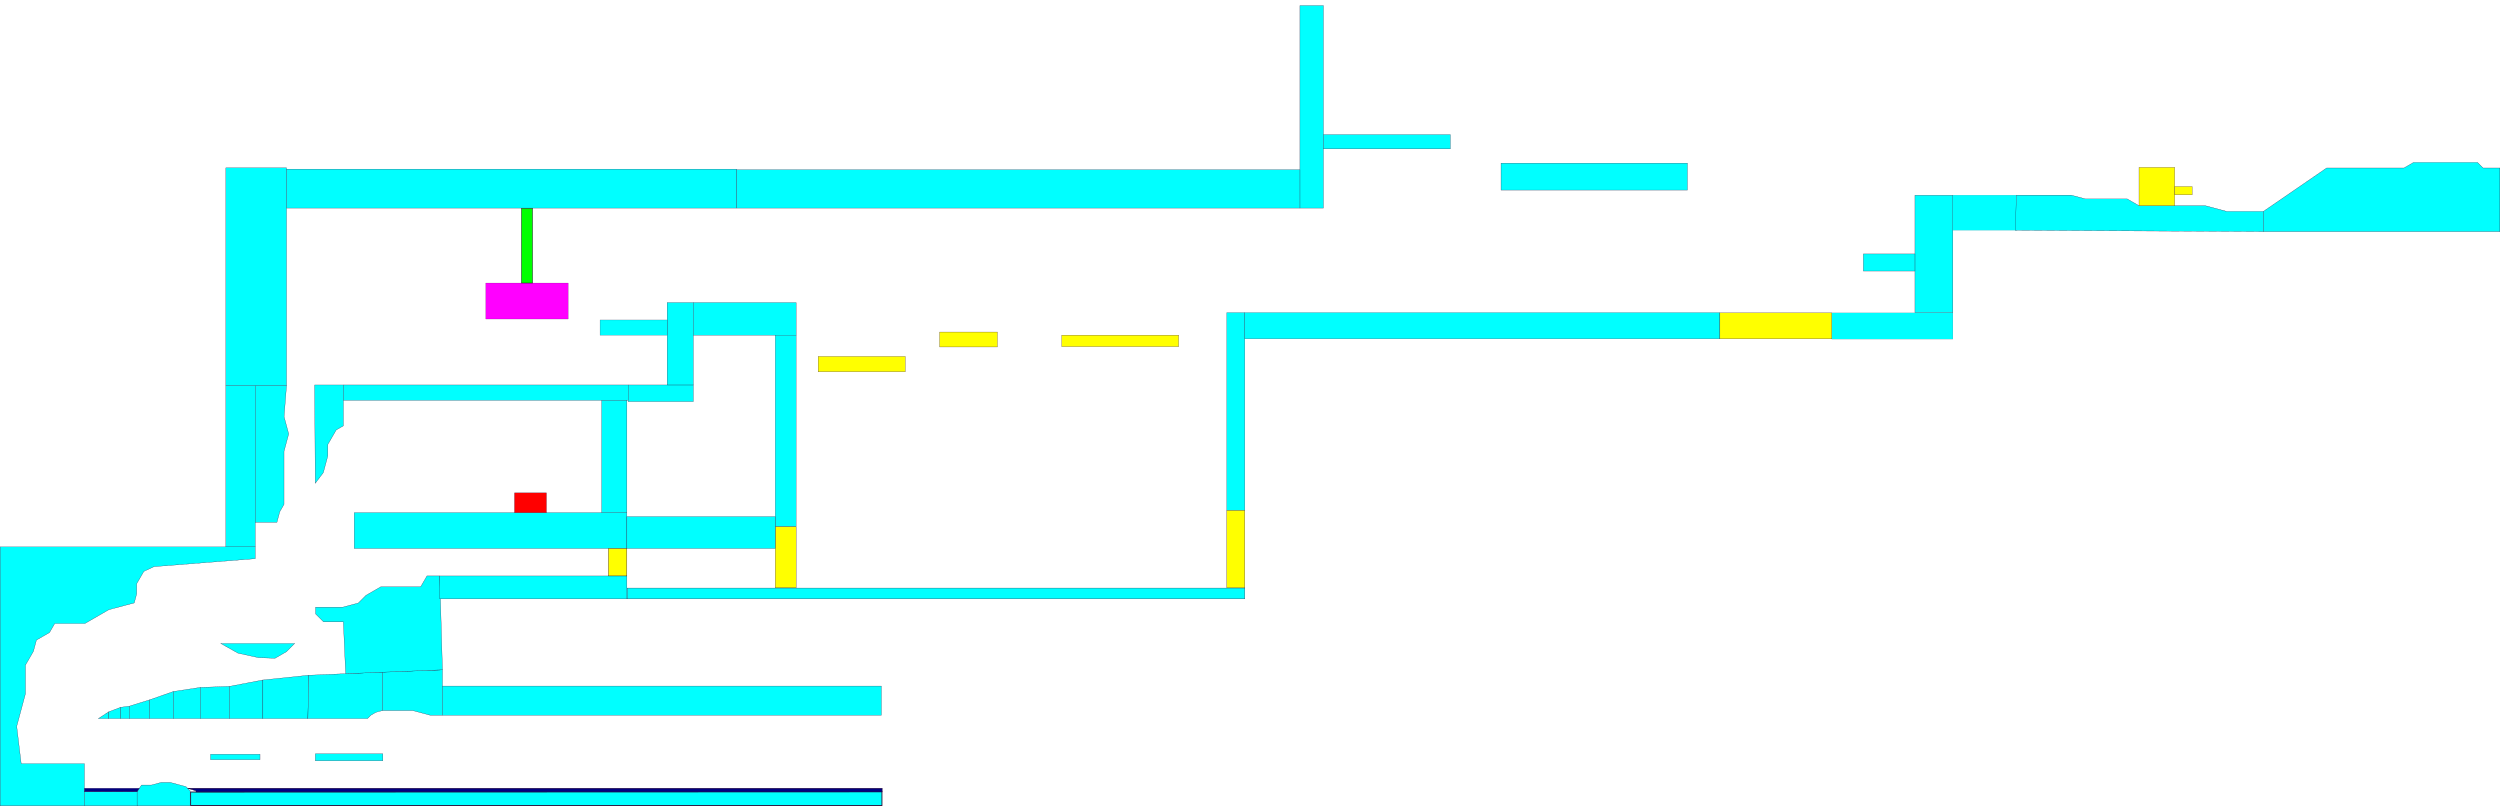
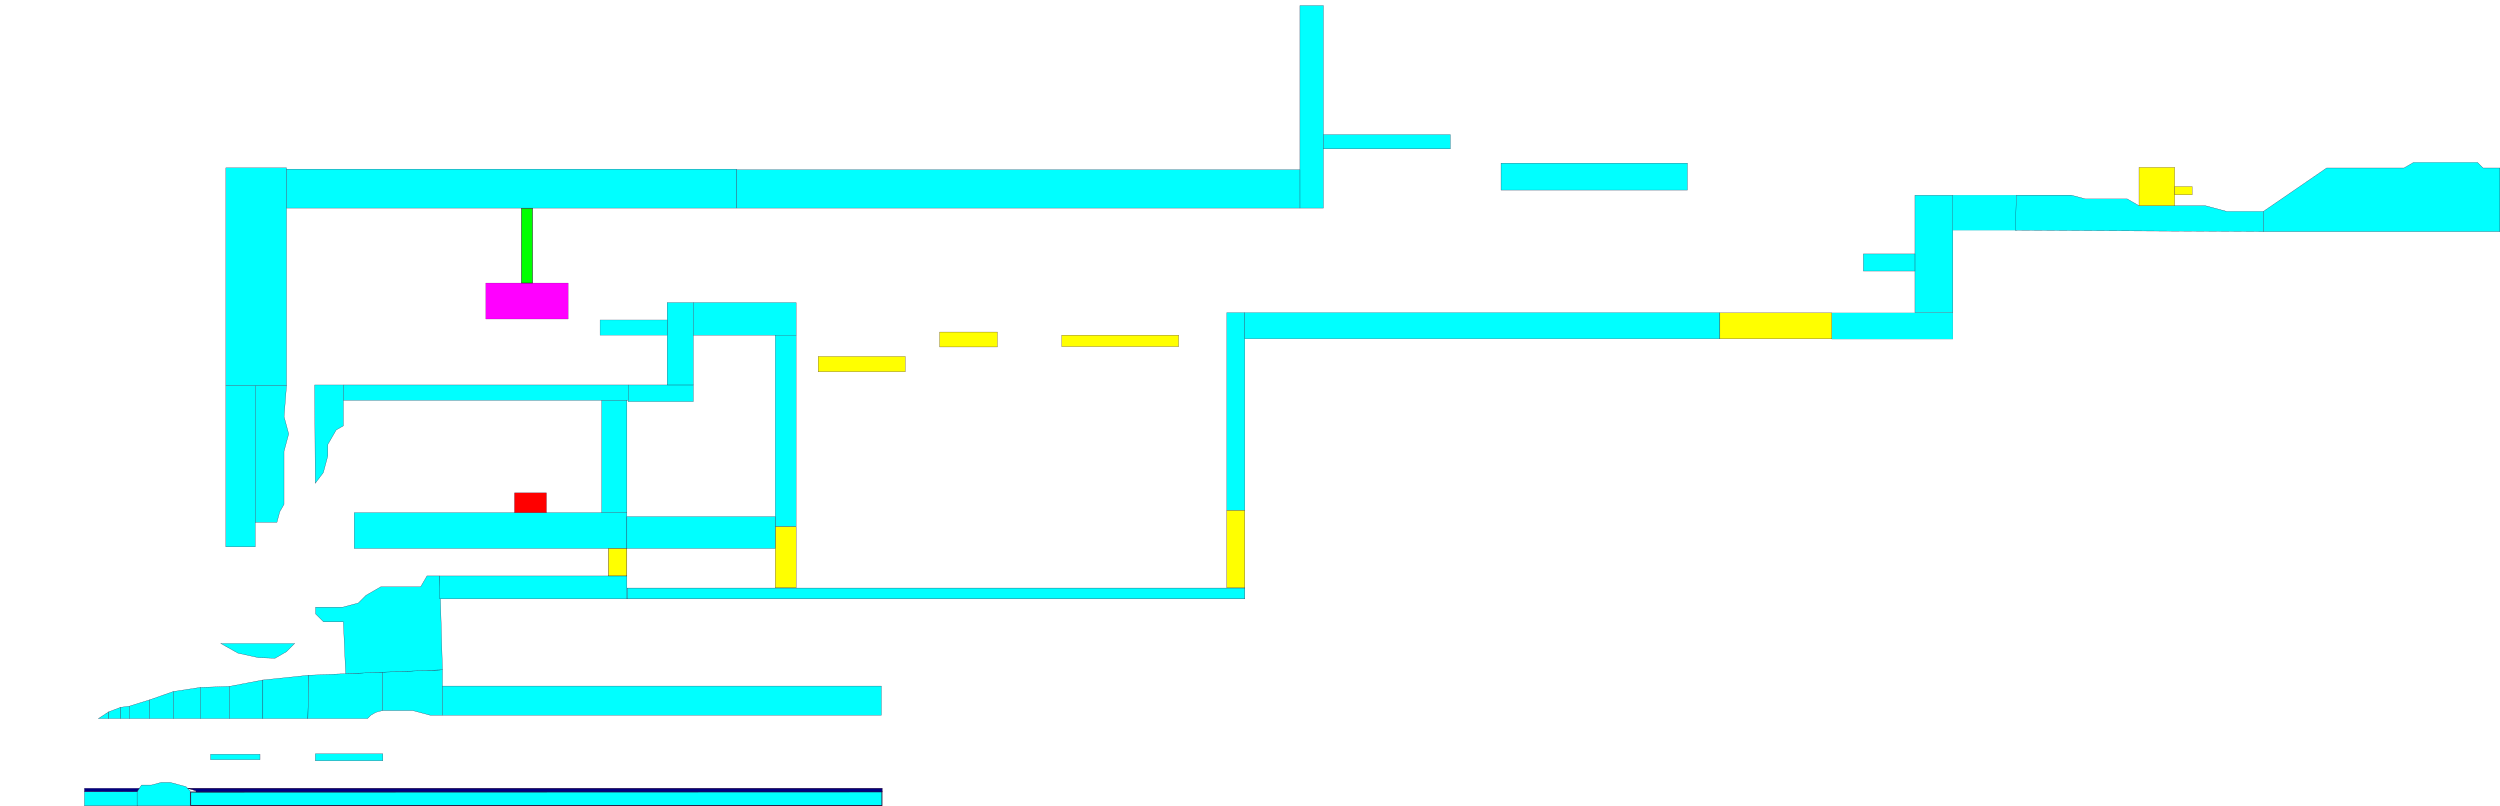
<svg xmlns="http://www.w3.org/2000/svg" width="10463.151" height="3372.954" viewBox="0 0 10463.151 3372.954" version="1.1" id="svg1">
  <defs id="defs1" />
  <g id="g2" transform="translate(3.3533605e-6,2447.592)">
    <g id="g1">
-       <path style="display:inline;fill:#00ffff;stroke:#22002b;stroke-width:1" d="M 88.698,748.466 H 353.292 v 117.598 58.798 H 0.5 v -1083.766 H 1068.23 v 49.445 L 644.612,-76.051 601.85,-56.006 572.112,-4.498 V 37.537 l -10.227,38.167 -40.585,10.874 -66.016,17.689 -60.661,35.023 -39.595,22.86 h -73.898 -52.117 l -21.647,37.494 -54.871,31.68 -12.584,46.964 -33.405,57.86 v 119.661 l -36.54,136.369 z" id="path13" />
      <path style="display:inline;fill:#00ffff;stroke:#22002b;stroke-width:1" d="m 411.662,559.848 h 43.467 v -28.348 z" id="path19" />
      <path style="display:inline;fill:#00ffff;stroke:#22002b;stroke-width:1" d="m 455.129,559.848 h 50.081 v -47.246 l -50.081,18.898 z" id="path20" />
      <path style="display:inline;fill:#00ffff;stroke:#22002b;stroke-width:1" d="m 505.211,559.848 h 35.907 v -51.971 l -35.907,4.725 z" id="path21" />
      <path style="display:inline;fill:#00ffff;stroke:#22002b;stroke-width:1" d="M 541.118,559.848 Z" id="path22" />
      <path style="display:inline;fill:#00ffff;stroke:#22002b;stroke-width:1" d="m 541.118,559.848 h 84.099 l 0.945,-78.429 -85.044,26.458 z" id="path23" />
      <path style="display:inline;fill:#00ffff;stroke:#22002b;stroke-width:1" d="m 625.217,559.848 h 100.635 v -113.392 l -99.69,34.963 z" id="path24" />
      <path style="display:inline;fill:#00ffff;stroke:#22002b;stroke-width:1" d="m 725.851,559.848 h 112.447 v -130.4 l -112.447,17.008 z" id="path25" />
      <path style="display:inline;fill:#00ffff;stroke:#22002b;stroke-width:1" d="m 838.298,559.848 h 121.689 v -134.774 l -121.689,4.374 z" id="path26" />
      <path style="display:inline;fill:#00ffff;stroke:#22002b;stroke-width:1" d="M 959.987,559.848 H 1100.302 v -161.501 l -140.315,26.727 z" id="path27" />
      <path style="display:inline;fill:#00ffff;stroke:#22002b;stroke-width:1" d="m 353.292,924.862 h 220.495 v -60.135 l -220.495,1.337 z" id="path28" />
      <path style="display:inline;fill:#00ffff;stroke:#22002b;stroke-width:1" d="m 573.787,924.862 h 221.831 v -62.807 l -17.372,-17.373 -31.928,-8.555 -33.175,-8.889 h -39.131 l -40.34,10.809 h -41.176 l -18.709,26.68 z" id="path29" />
      <path style="display:inline;fill:#00ffff;stroke:#22002b;stroke-width:1" d="m 1100.302,559.848 h 188.255 l 3.78,-181.427 -192.035,19.926 z" id="path30" />
      <path style="display:inline;fill:#00ffff;stroke:#22002b;stroke-width:1" d="m 1288.557,559.848 h 249.462 l 14.174,-14.174 21.02,-12.136 27.751,-7.436 v -160.91 l -308.626,13.229 z" id="path31" />
      <path style="display:inline;fill:#00ffff;stroke:#22002b;stroke-width:1" d="m 1600.964,526.102 h 126.041 l 42.377,11.355 31.047,8.319 h 51.307 v -190.033 l -250.772,9.449 z" id="path32" />
      <path style="display:inline;fill:#00ffff;stroke:#22002b;stroke-width:1" d="m 1446.65,371.807 -9.592,-216.672 h -82.853 l -33.408,-33.408 V 93.663 h 76.171 37.418 l 65.192,-17.468 32.168,-32.168 61.323,-35.405 h 57.803 109.579 l 26.386,-45.702 h 53.794 l 11.105,392.823 z" id="path33" />
      <path style="display:inline;fill:#00ffff;stroke:#22002b;stroke-width:1" d="m 996.068,286.095 85.525,18.709 69.489,2.672 47.654,-27.513 34.579,-34.578 h -82.232 -106.906 -120.27 z" id="path34" />
      <path id="rect34" style="display:inline;fill:#00ffff;stroke:#22002b;stroke-width:1" d="m 1482.493,-301.892 h 1141.228 v 149.669 H 1482.493 Z" />
      <path id="rect35" style="display:inline;fill:#00ffff;stroke:#22002b;stroke-width:1.009" d="m 1840.631,-37.081 h 783.09 V 58.918 H 1840.631 Z" />
      <path id="rect37" style="display:inline;fill:#00ffff;stroke:#22002b;stroke-width:1" d="m 945.288,-833.752 h 122.942 v 674.848 H 945.288 Z" />
      <path style="display:inline;fill:#00ffff;stroke:#22002b;stroke-width:1" d="m 1068.23,-261.801 h 90.87 l 11.765,-43.907 17.801,-30.831 v -90.966 -130.961 l 19.593,-73.121 -19.304,-72.041 10.235,-130.122 -130.96,0 z" id="path38" />
      <path style="display:inline;fill:#00ffff;stroke:#22002b;stroke-width:1" d="m 1319.461,-424.834 -2.672,-411.591 h 120.27 v 171.05 l -29.84,17.229 -35.167,60.91 v 47.477 l -18.747,69.964 z" id="path39" />
      <path style="display:inline;fill:#00ffff;stroke:#22002b;stroke-width:1" d="m 1437.058,-836.425 h 1192.009 v 64.144 h -1192.009 z" id="path40" />
      <path style="display:inline;fill:#00ffff;stroke:#22002b;stroke-width:3.545" d="M 797.89,923.59 H 3691.191 v -57.587 l -2893.301,1.28 z" id="path28-8" />
      <path id="rect1" style="display:inline;fill:#00ffff;stroke:#22002b;stroke-width:1" d="m 881.292,709.147 h 206.94 v 22.679 H 881.292 Z" />
      <path id="rect3" style="display:inline;fill:#ff0000;stroke:#22002b;stroke-width:1" d="m 2153.332,-384.745 h 133.633 v 82.852 h -133.633 z" />
      <path id="rect4" style="display:inline;fill:#00ffff;stroke:#22002b;stroke-width:1" d="m 945.288,-1745.131 h 253.903 v 911.379 H 945.288 Z" />
      <path id="rect5" style="display:inline;fill:#00ffff;stroke:#22002b;stroke-width:1" d="m 1199.191,-1739.785 h 1884.229 v 163.033 H 1199.191 Z" />
      <path id="rect6-8" style="display:inline;fill:#00ffff;stroke:#22002b;stroke-width:1" d="m 2629.067,-836.425 h 272.612 v 69.49 h -272.612 z" />
      <path id="rect19" style="display:inline;fill:#00ffff;stroke:#22002b;stroke-width:1" d="m 1319.74,707.257 h 282.534 v 29.293 h -282.534 z" />
      <path id="rect20" style="display:inline;fill:#00ffff;stroke:#22002b;stroke-width:1" d="m 1851.736,423.778 h 1836.944 v 121.998 H 1851.736 Z" />
      <path id="rect7" style="fill:#00ffff;stroke:#22002b;stroke-width:1" d="m 2792.1,-1181.198 h 109.579 v 344.773 h -109.579 z" />
      <path id="rect8-24" style="fill:#00ffff;stroke:#22002b;stroke-width:1" d="m 2901.679,-1181.199 h 430.299 v 136.306 h -430.299 z" />
      <path id="rect9" style="fill:#00ffff;stroke:#22002b;stroke-width:0.684" d="m 2511.312,-1108.436 h 280.946 v 63.702 h -280.946 z" />
      <path id="rect11" style="fill:#00ffff;stroke:#22002b;stroke-width:0.887" d="m 3244.506,-1044.95 h 87.529 v 801.185 h -87.529 z" />
      <path id="rect2-8" style="fill:#ffff00;stroke:#22002b;stroke-width:1.104" d="m 3244.615,-242.769 h 87.395 V 12.495 h -87.395 z" />
      <path id="rect12" style="fill:#00ffff;stroke:#22002b;stroke-width:1.171" d="M 2624.811,13.633 H 5209.941 V 58.837 H 2624.811 Z" />
+       <path id="rect15-5" style="fill:#00ffff;stroke:#22002b;stroke-width:0.414" d="m 7666.489,-1138.22 h 506.912 v 109.779 h -506.912 z" />
      <path id="rect14" style="fill:#00ffff;stroke:#22002b;stroke-width:0.88" d="m 5134.363,-1139.196 h 75.714 v 827.878 h -75.714 z" />
      <path id="rect15" style="fill:#00ffff;stroke:#22002b;stroke-width:0.82" d="M 5209.927,-1139.226 H 7198.24 v 109.793 H 5209.927 Z" />
-       <path id="rect15-5" style="fill:#00ffff;stroke:#22002b;stroke-width:0.414" d="m 7666.489,-1138.22 h 506.912 v 109.779 h -506.912 z" />
      <path id="rect16" style="fill:#00ffff;stroke:#22002b;stroke-width:1" d="m 5440.58,-2424.24 h 98.273 v 847.488 h -98.273 z" />
      <path id="rect17" style="fill:#00ffff;stroke:#22002b;stroke-width:1" d="m 8014.57,-1630.5 h 158.748 v 491.363 h -158.748 z" />
      <path id="rect18" style="fill:#00ffff;stroke:#22002b;stroke-width:1" d="m 2518.151,-772.279 h 105.57 v 470.389 h -105.57 z" />
      <path id="rect21" style="fill:#ffff00;stroke:#22002b;stroke-width:1" d="m 3424.099,-955.82 h 364.743 v 64.255 h -364.743 z" />
      <path id="rect22" style="fill:#ffff00;stroke:#22002b;stroke-width:1" d="m 3932.472,-1057.872 h 241.902 v 62.366 h -241.902 z" />
      <path id="rect23" style="fill:#ffff00;stroke:#22002b;stroke-width:1" d="m 4443.808,-1044.892 h 489.098 v 48.108 h -489.098 z" />
      <path id="rect24" style="fill:#00ffff;stroke:#22002b;stroke-width:1" d="m 3083.42,-1737.112 h 2357.16 v 160.36 H 3083.42 Z" />
      <path id="rect2" style="fill:#ffff00;stroke:#22002b;stroke-width:1.156" d="m 5134.44,-311.24 h 75.499 V 12.47 h -75.499 z" />
      <path id="rect6" style="fill:#ffff00;stroke:#22002b" d="m 7198.24,-1138.22 h 468.249 v 108.786 h -468.249 z" />
      <path id="rect8" style="fill:#ffff00;stroke:#22002b;stroke-width:1.468" d="m 2546.015,-151.989 h 77.473 v 114.674 h -77.473 z" />
      <path id="rect10" style="fill:#00ffff;stroke:#22002b" d="m 2623.721,-285.38 h 620.784 v 133.157 h -620.784 z" />
      <path id="rect36" style="fill:#00ffff;stroke:#22002b;stroke-width:0.328" d="m 8172.981,-1630.836 h 266.232 v 147.013 H 8172.981 Z" />
      <path id="rect38" style="fill:#00ffff;stroke:#22002b" d="m 6282.202,-1764.792 h 780.027 v 112.695 h -780.027 z" />
      <path id="rect39" style="fill:#00ffff;stroke:#22002b" d="m 5538.853,-1884.117 h 531.217 v 59.662 H 5538.853 Z" />
      <path style="fill:#00ffff;stroke:#22002b" d="m 8439.213,-1630.836 h 229.474 l 58.637,15.712 h 175.593 l 49.412,28.528 h 277.625 l 88.189,23.63 h 154.879 l 0,84.697 -1038.399,-5.554 v 0 z" id="path41" />
      <path id="rect41" style="fill:#ffff00;stroke:#22002b" d="m 8952.328,-1747.114 h 149.462 v 160.518 h -149.462 z" />
      <path id="rect42" style="fill:#ffff00;stroke:#22002b" d="m 9101.79,-1666.855 h 72.921 v 34.646 H 9101.79 Z" />
      <path style="fill:#00ffff;stroke:#22002b" d="M 9473.021,-1562.966 9737.5,-1744.467 h 323.438 l 40.798,-23.555 h 267.014 l 23.496,23.496 h 70.906 l 0,266.336 -990.131,-0.079 z" id="path42" />
      <path style="fill:#00ffff;stroke:#22002b" d="M 7914.062,-1397.592 Z" id="path43" />
      <path id="rect43" style="fill:#00ffff;stroke:#22002b" d="m 7798.438,-1384.818 h 216.132 v 71.601 h -216.132 z" />
      <path id="rect44" style="fill:#00ffff;stroke:#22002b" d="m 10463.152,-1744.526 h 654.036 v 266.401 h -654.036 z" />
      <path id="rect45" style="fill:#ffff00;stroke:#22002b" d="m 10619.86,-2016.699 h 192.245 v 272.173 h -192.245 z" />
      <path id="rect46" style="fill:#ff00ff;stroke:#22002b;stroke-width:0.619" d="m 2033.062,-1263.066 h 345.096 v 150.641 h -345.096 z" />
      <path id="rect13" style="fill:#00ff00;stroke:#22002b;stroke-width:1.892" d="m 2182.4,-1575.861 h 46.421 v 312.795 h -46.421 z" />
      <path style="fill:#000080;stroke:#22002b" d="m 353.292,866.064 h 220.495 l 9.355,-14.677 H 353.292 Z" id="path14" />
      <path style="fill:#000080;stroke:#22002b;stroke-width:1.821" d="M 784.951,851.387 H 3692.053 v 15.513 H 820.322 v -4.845 z" id="path16" />
    </g>
  </g>
</svg>
